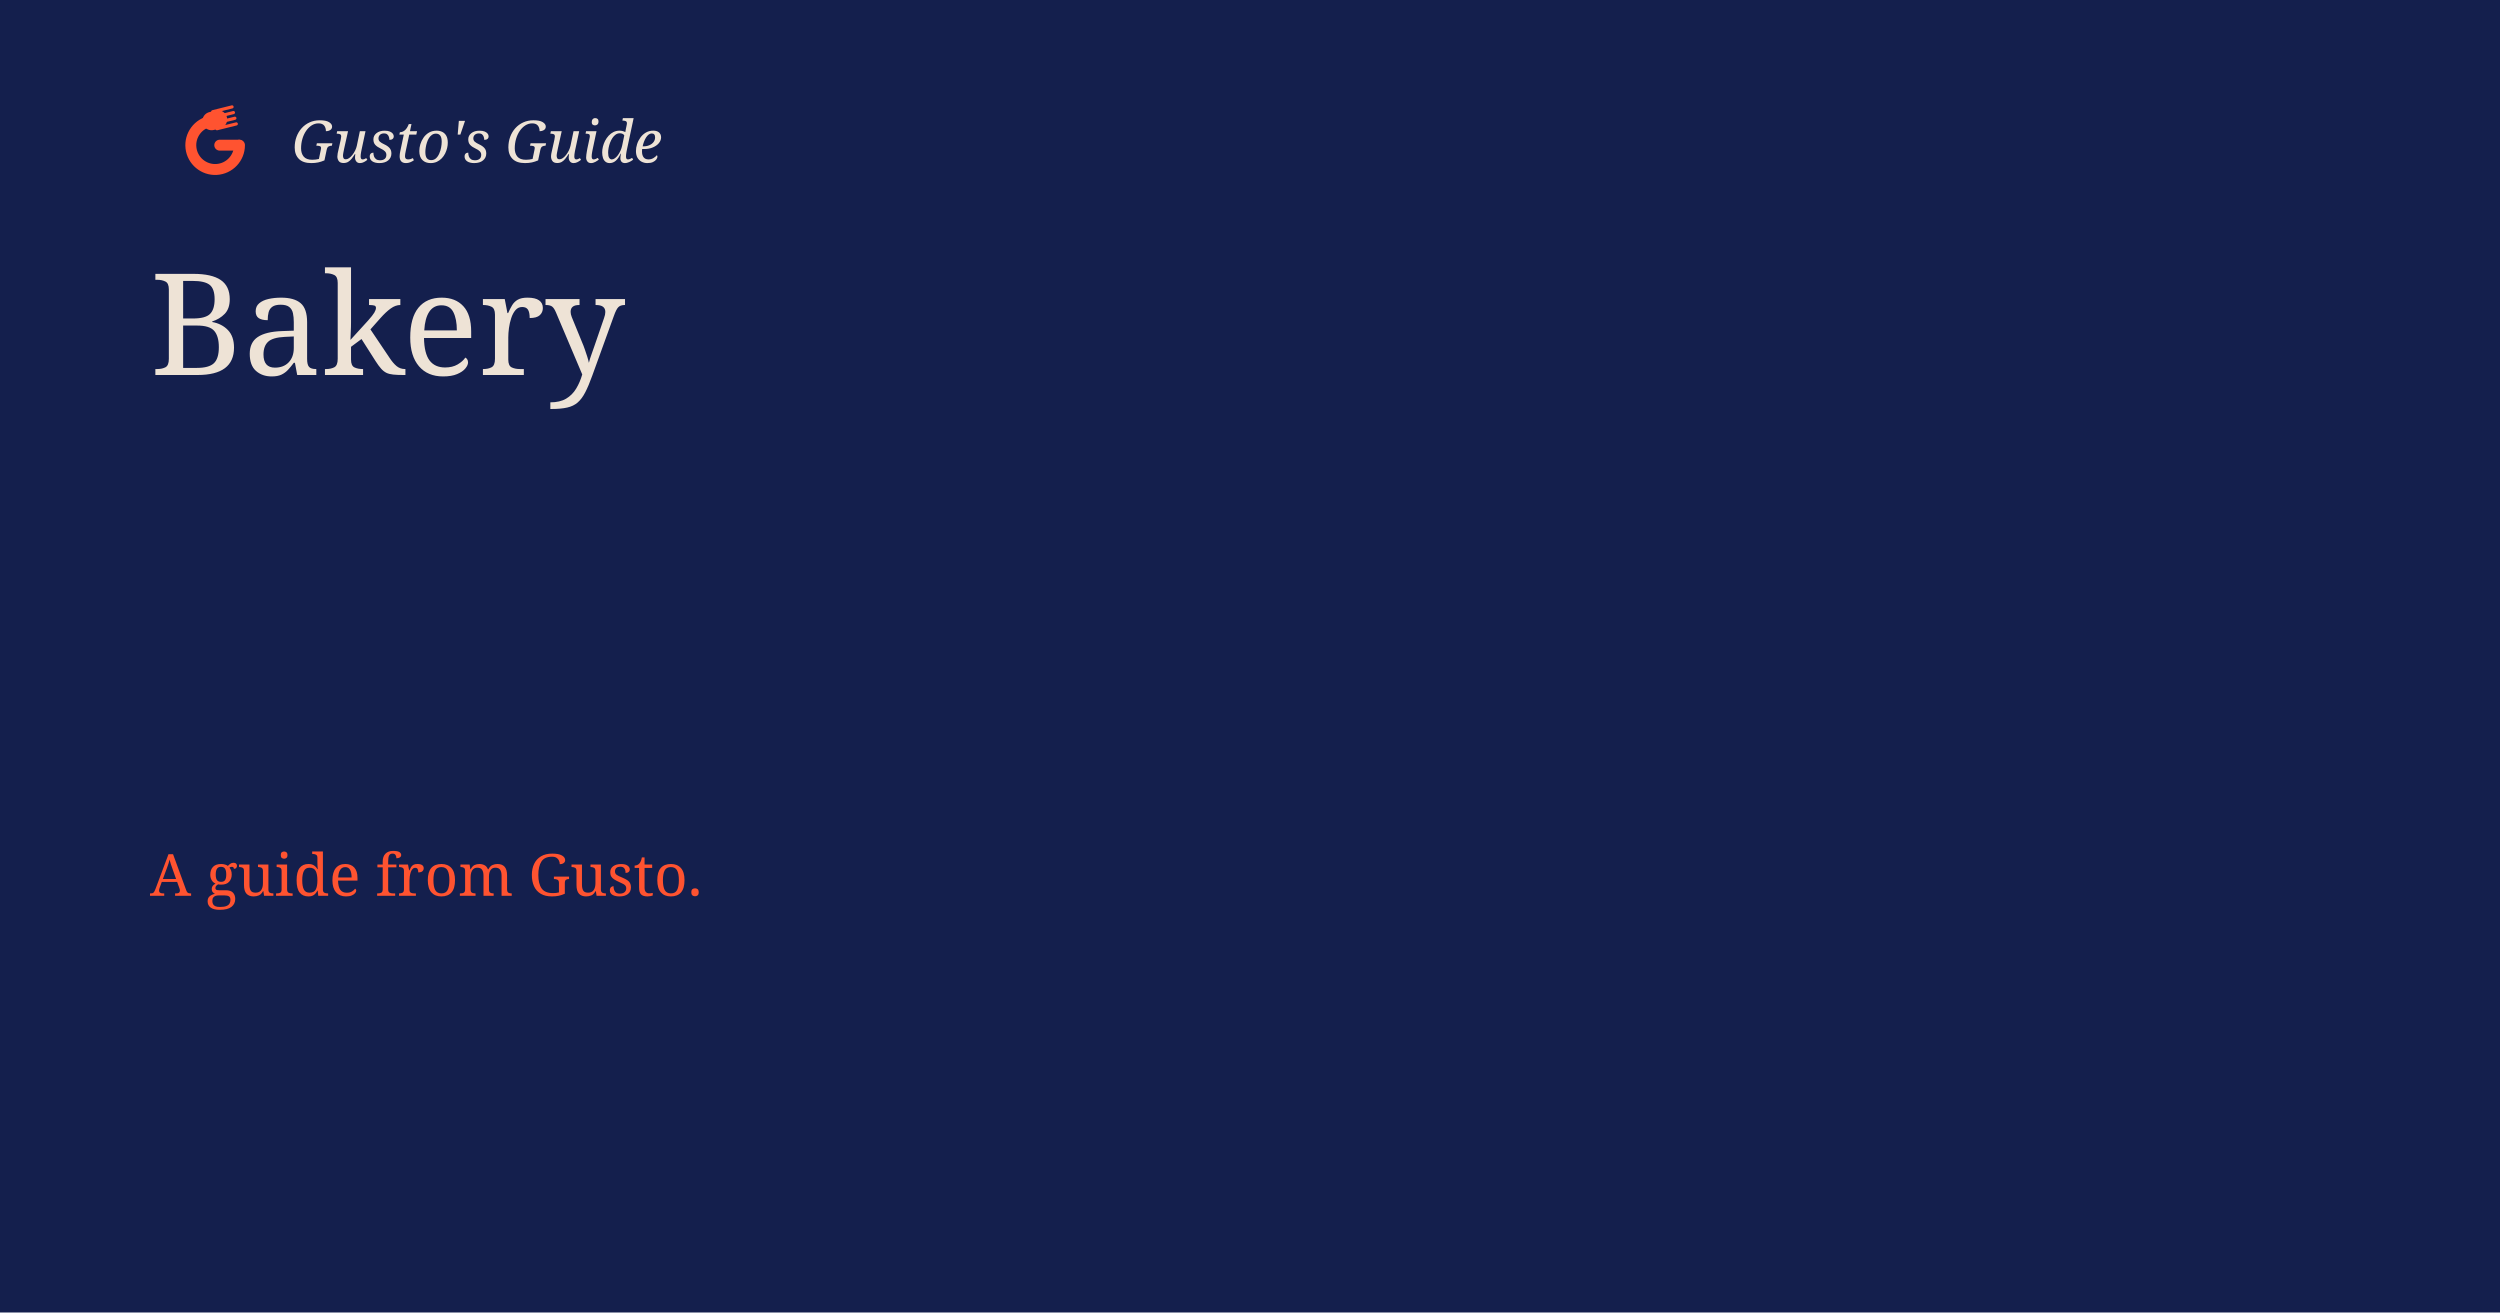
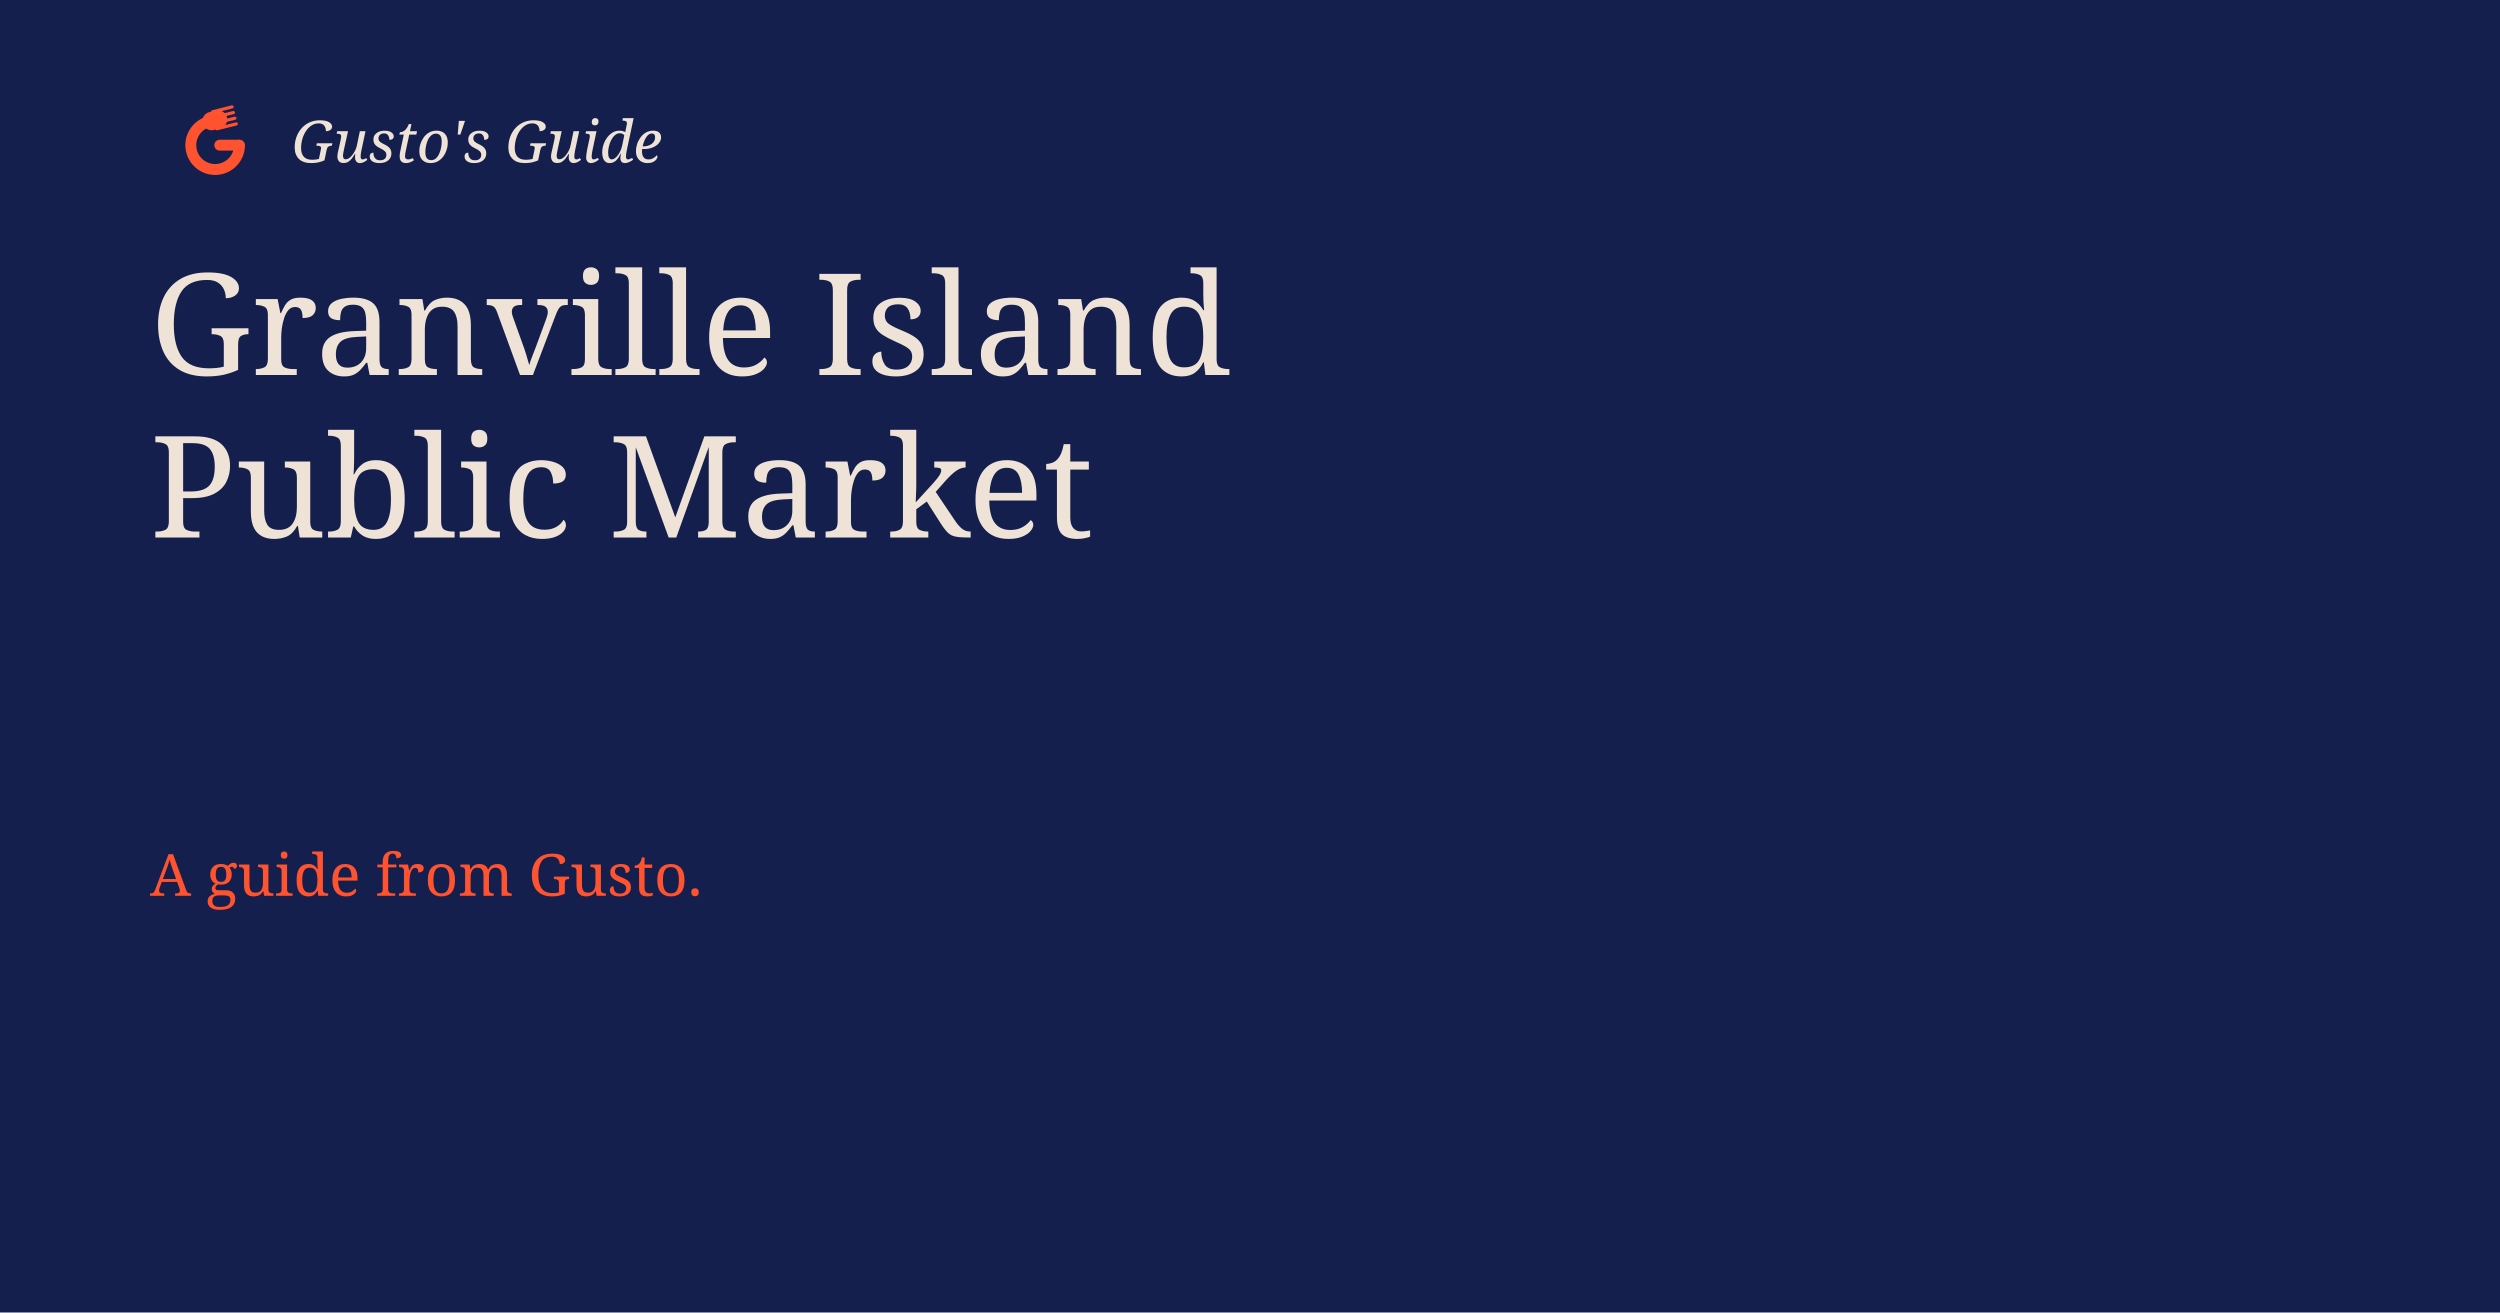
<svg xmlns="http://www.w3.org/2000/svg" width="1200" height="630" viewBox="0 0 1200 630">
  <rect width="1200" height="630" fill="#141F4D" />
  <g transform="translate(72 36) scale(0.92)">
    <g transform="translate(10.59 -0.99)">
      <path d="M 36.1 37.6 A 12.7 12.7 0 1 1 21.19 25.09" fill="none" stroke="#FF5330" stroke-width="5.7" stroke-linecap="round" />
      <path d="M 35.64 37.6 L 25.8 37.6" fill="none" stroke="#FF5330" stroke-width="5.7" stroke-linecap="round" />
      <path d="M 21.19 25.09 L 22.46 24.78" fill="none" stroke="#FF5330" stroke-width="5.7" stroke-linecap="round" />
      <path d="M 21.53 25.01 L 24.88 24.17" fill="none" stroke="#FF5330" stroke-width="9.6" stroke-linecap="round" />
      <path d="M 22.13 20.15 L 32.22 17.63 M 22.86 23.11 L 32.95 20.59 M 23.6 26.06 L 33.69 23.55 M 24.34 29.02 L 34.43 26.51" fill="none" stroke="#FF5330" stroke-width="1.65" stroke-linecap="round" />
    </g>
  </g>
  <text x="140" y="78" fill="#EEE3D6" font-family="Georgia, serif" font-size="28" font-style="italic">Gusto's Guide</text>
-   <text x="72" y="180" fill="#EEE3D6" font-family="Georgia, serif" font-size="68">Bakery</text>
+   <text x="72" y="180" fill="#EEE3D6" font-family="Georgia, serif" font-size="68">Granville Island</text>
+   <text x="72" y="258" fill="#EEE3D6" font-family="Georgia, serif" font-size="68">Public Market</text>
  <text x="72" y="430" fill="#FF5330" font-family="Georgia, serif" font-size="28">A guide from Gusto.</text>
</svg>
